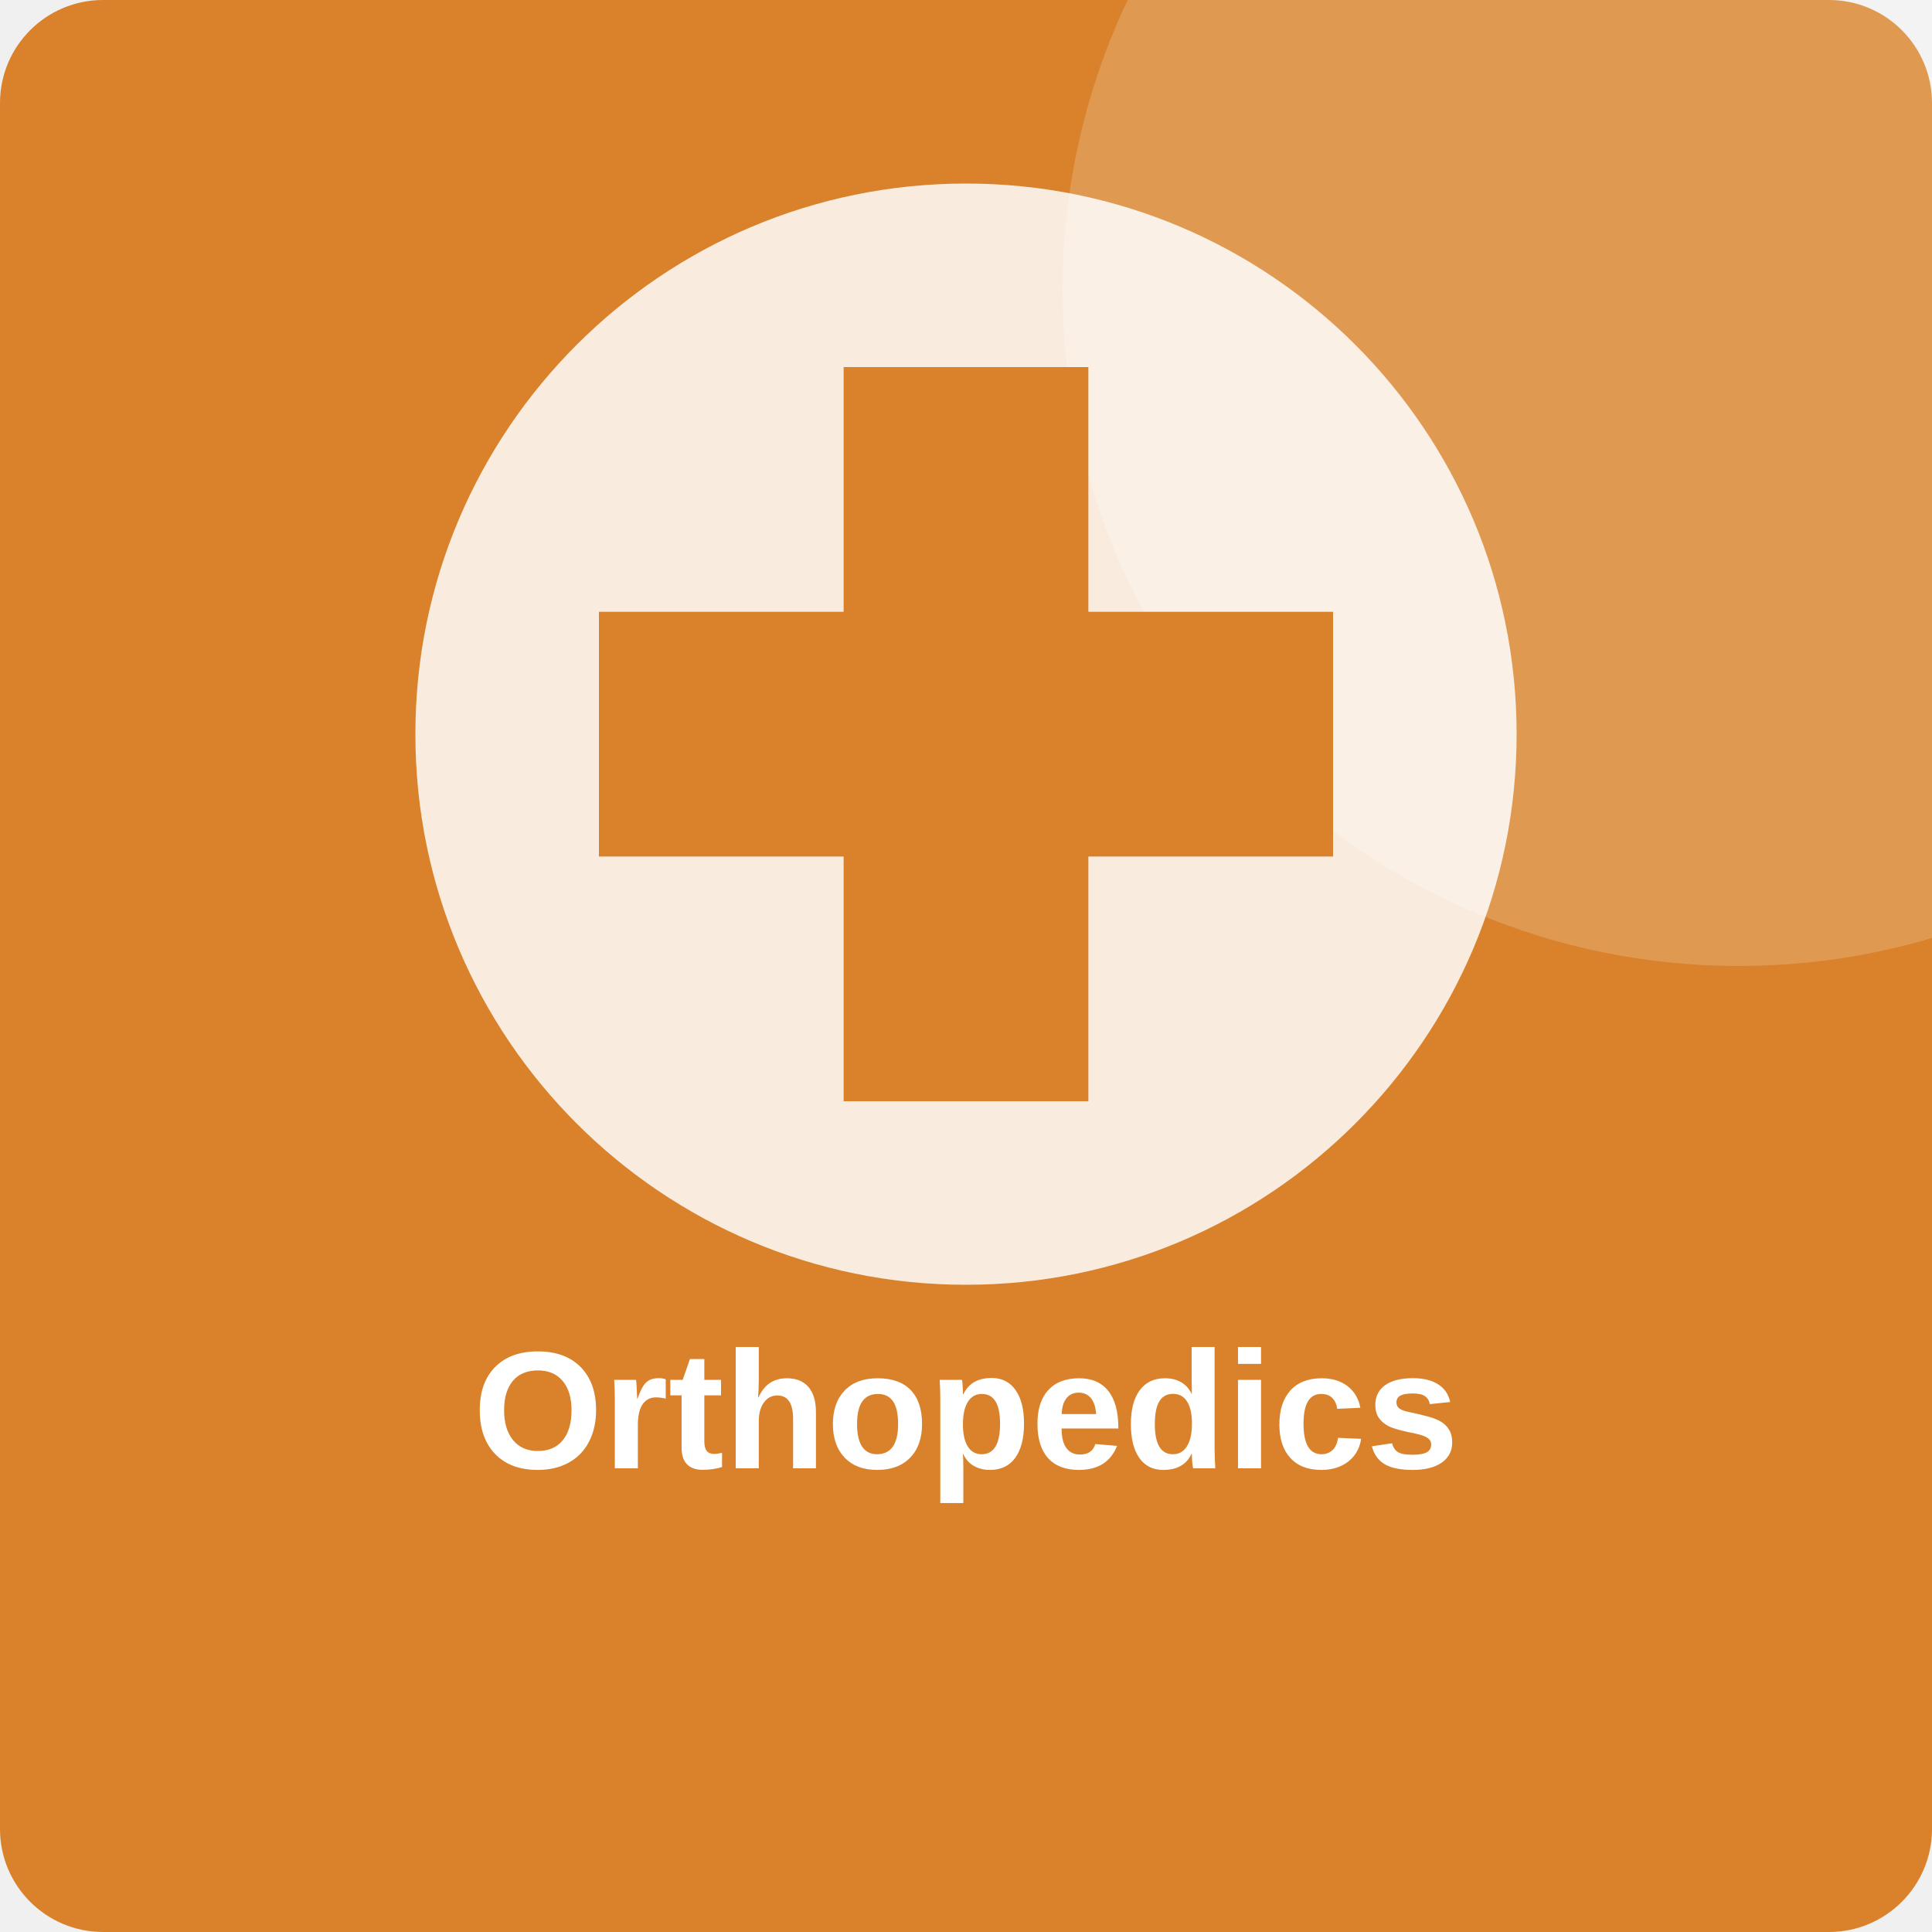
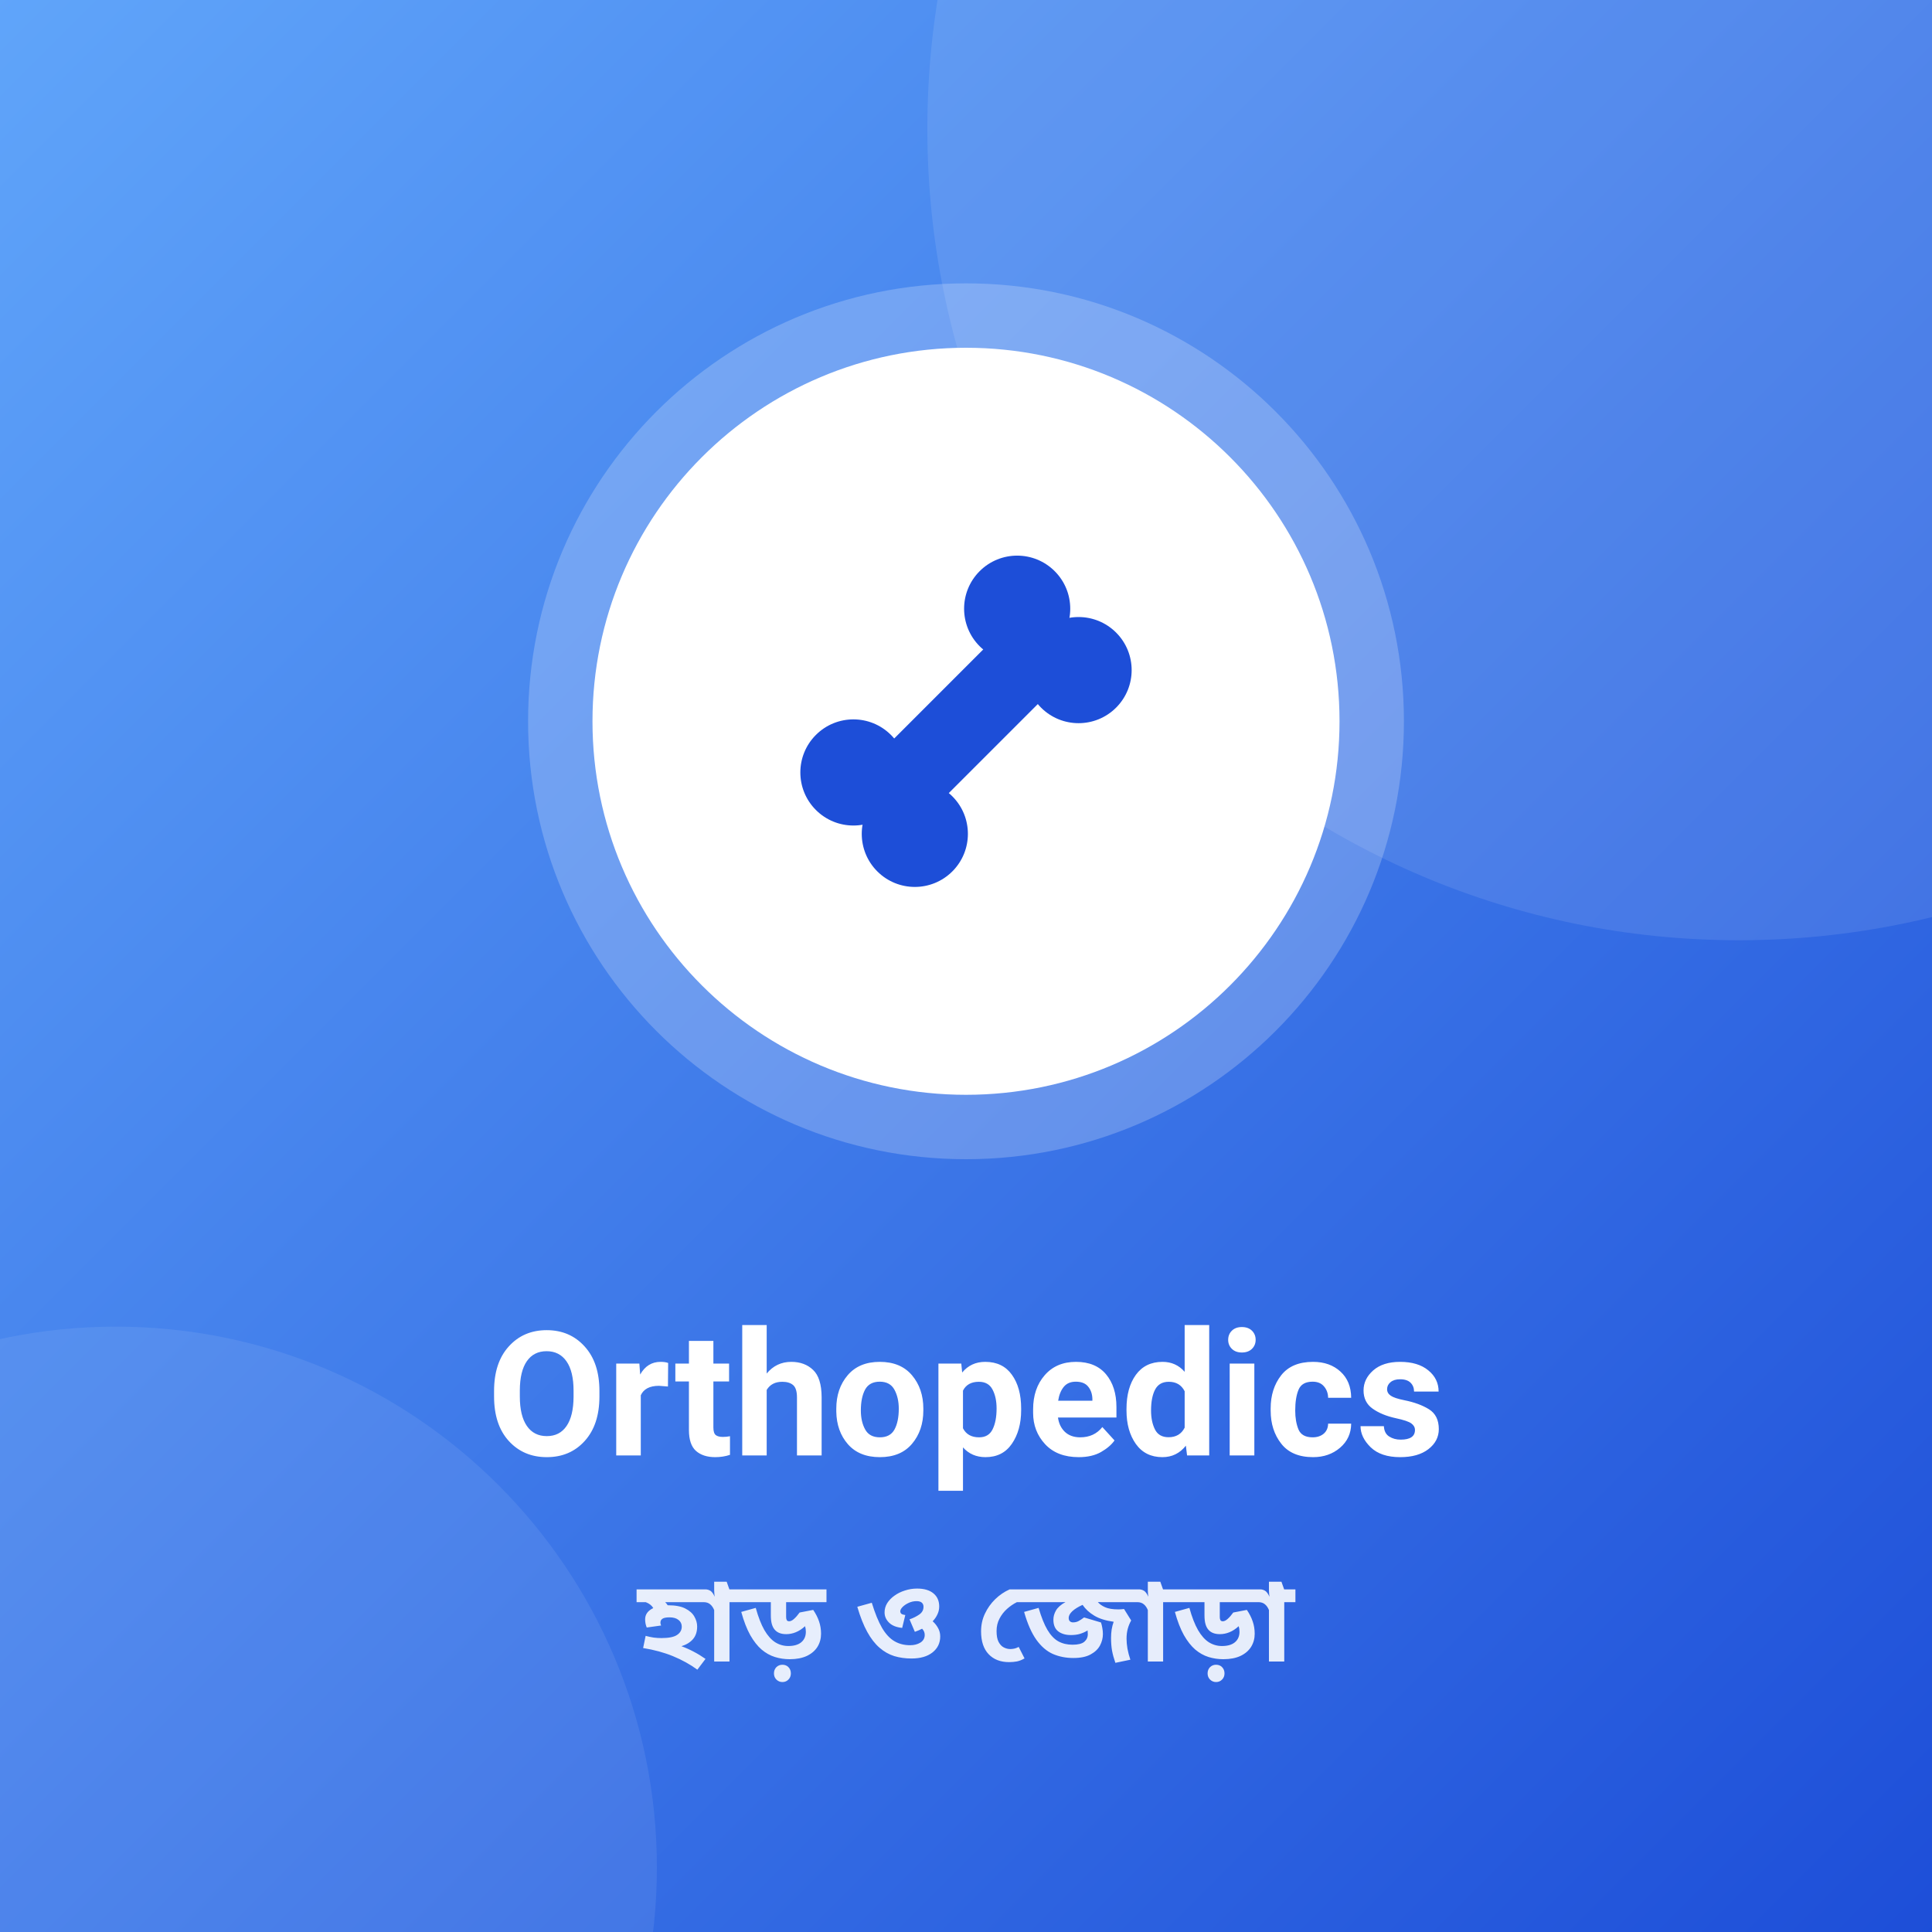
<svg xmlns="http://www.w3.org/2000/svg" width="300" height="300" viewBox="0 0 300 300">
-   <rect width="300" height="300" rx="16" fill="#D9822B" />
-   <circle cx="270" cy="45" r="105" fill="#fff" opacity=".18" />
-   <circle cx="150" cy="114" r="85.5" fill="#fff" opacity=".85" />
-   <path d="M131 57h38v38h38v38h-38v38h-38v-38h-38v-38h38z" fill="#D9822B" />
-   <text x="150" y="228" font-family="Arial,Helvetica,sans-serif" font-size="26" font-weight="700" fill="#fff" text-anchor="middle">Orthopedics</text>
+   <defs>
+     <linearGradient id="g" x1="0" y1="0" x2="1" y2="1">
+       <stop offset="0" stop-color="#60A5FA" />
+       <stop offset="1" stop-color="#1D4ED8" />
+     </linearGradient>
+   </defs>
+   <rect width="300" height="300" fill="url(#g)" />
+   <circle cx="270" cy="20" r="126" fill="#fff" opacity=".10" />
+   <circle cx="18" cy="290" r="84" fill="#fff" opacity=".08" />
+   <circle cx="150" cy="112" r="68" fill="#fff" opacity=".22" />
+   <circle cx="150" cy="112" r="58" fill="#fff" />
+   <g transform="translate(114.04 76.04) scale(1.498333)" color="#1D4ED8">
+     <g transform="rotate(-45 24 24)" fill="currentColor">
+       <rect x="12" y="20" width="24" height="8" rx="2" />
+       <circle cx="12" cy="19.5" r="5.5" />
+       <circle cx="12" cy="28.5" r="5.5" />
+       <circle cx="36" cy="19.5" r="5.5" />
+       <circle cx="36" cy="28.5" r="5.5" />
+     </g>
+   </g>
+   <text x="150" y="226" font-family="'Segoe UI',Roboto,'Helvetica Neue',Arial,sans-serif" font-size="27" font-weight="700" fill="#fff" text-anchor="middle">Orthopedics</text>
+   <text x="150" y="258" font-family="'Nirmala UI','Noto Sans Bengali','Bangla Sangam MN',Vrinda,sans-serif" font-size="18" font-weight="600" fill="#fff" fill-opacity=".88" text-anchor="middle">হাড় ও জোড়া</text>
</svg>
